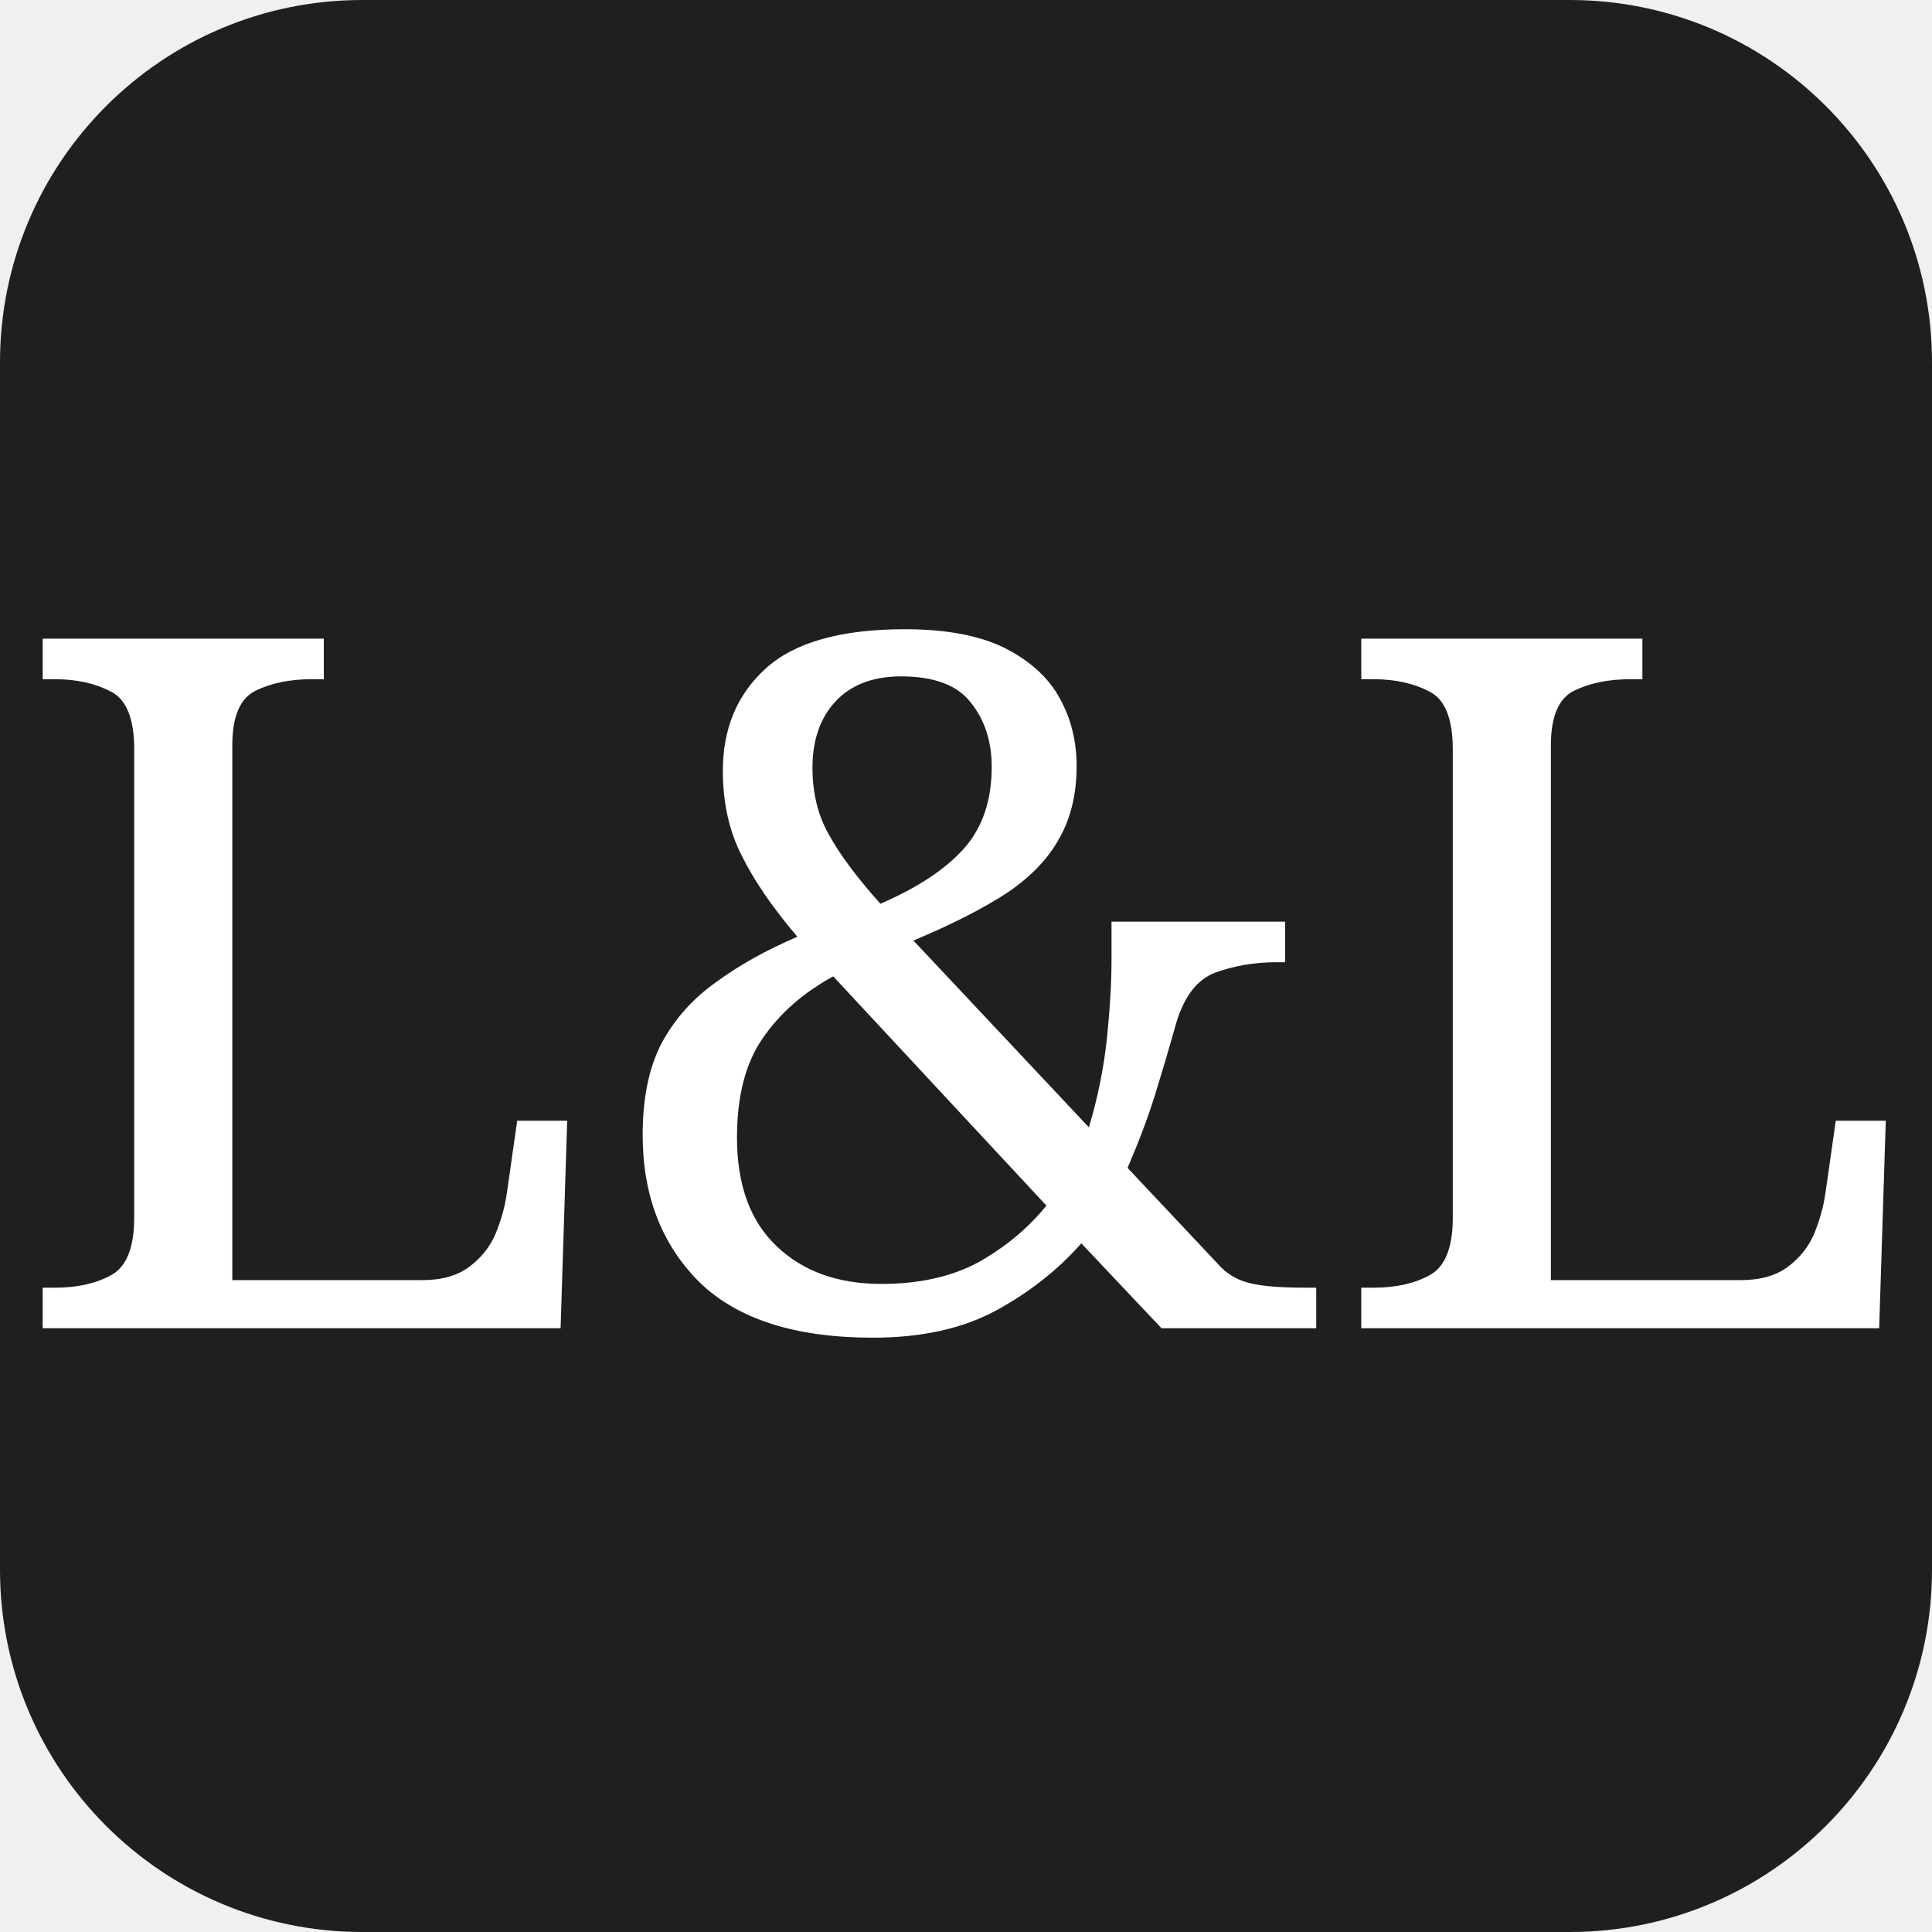
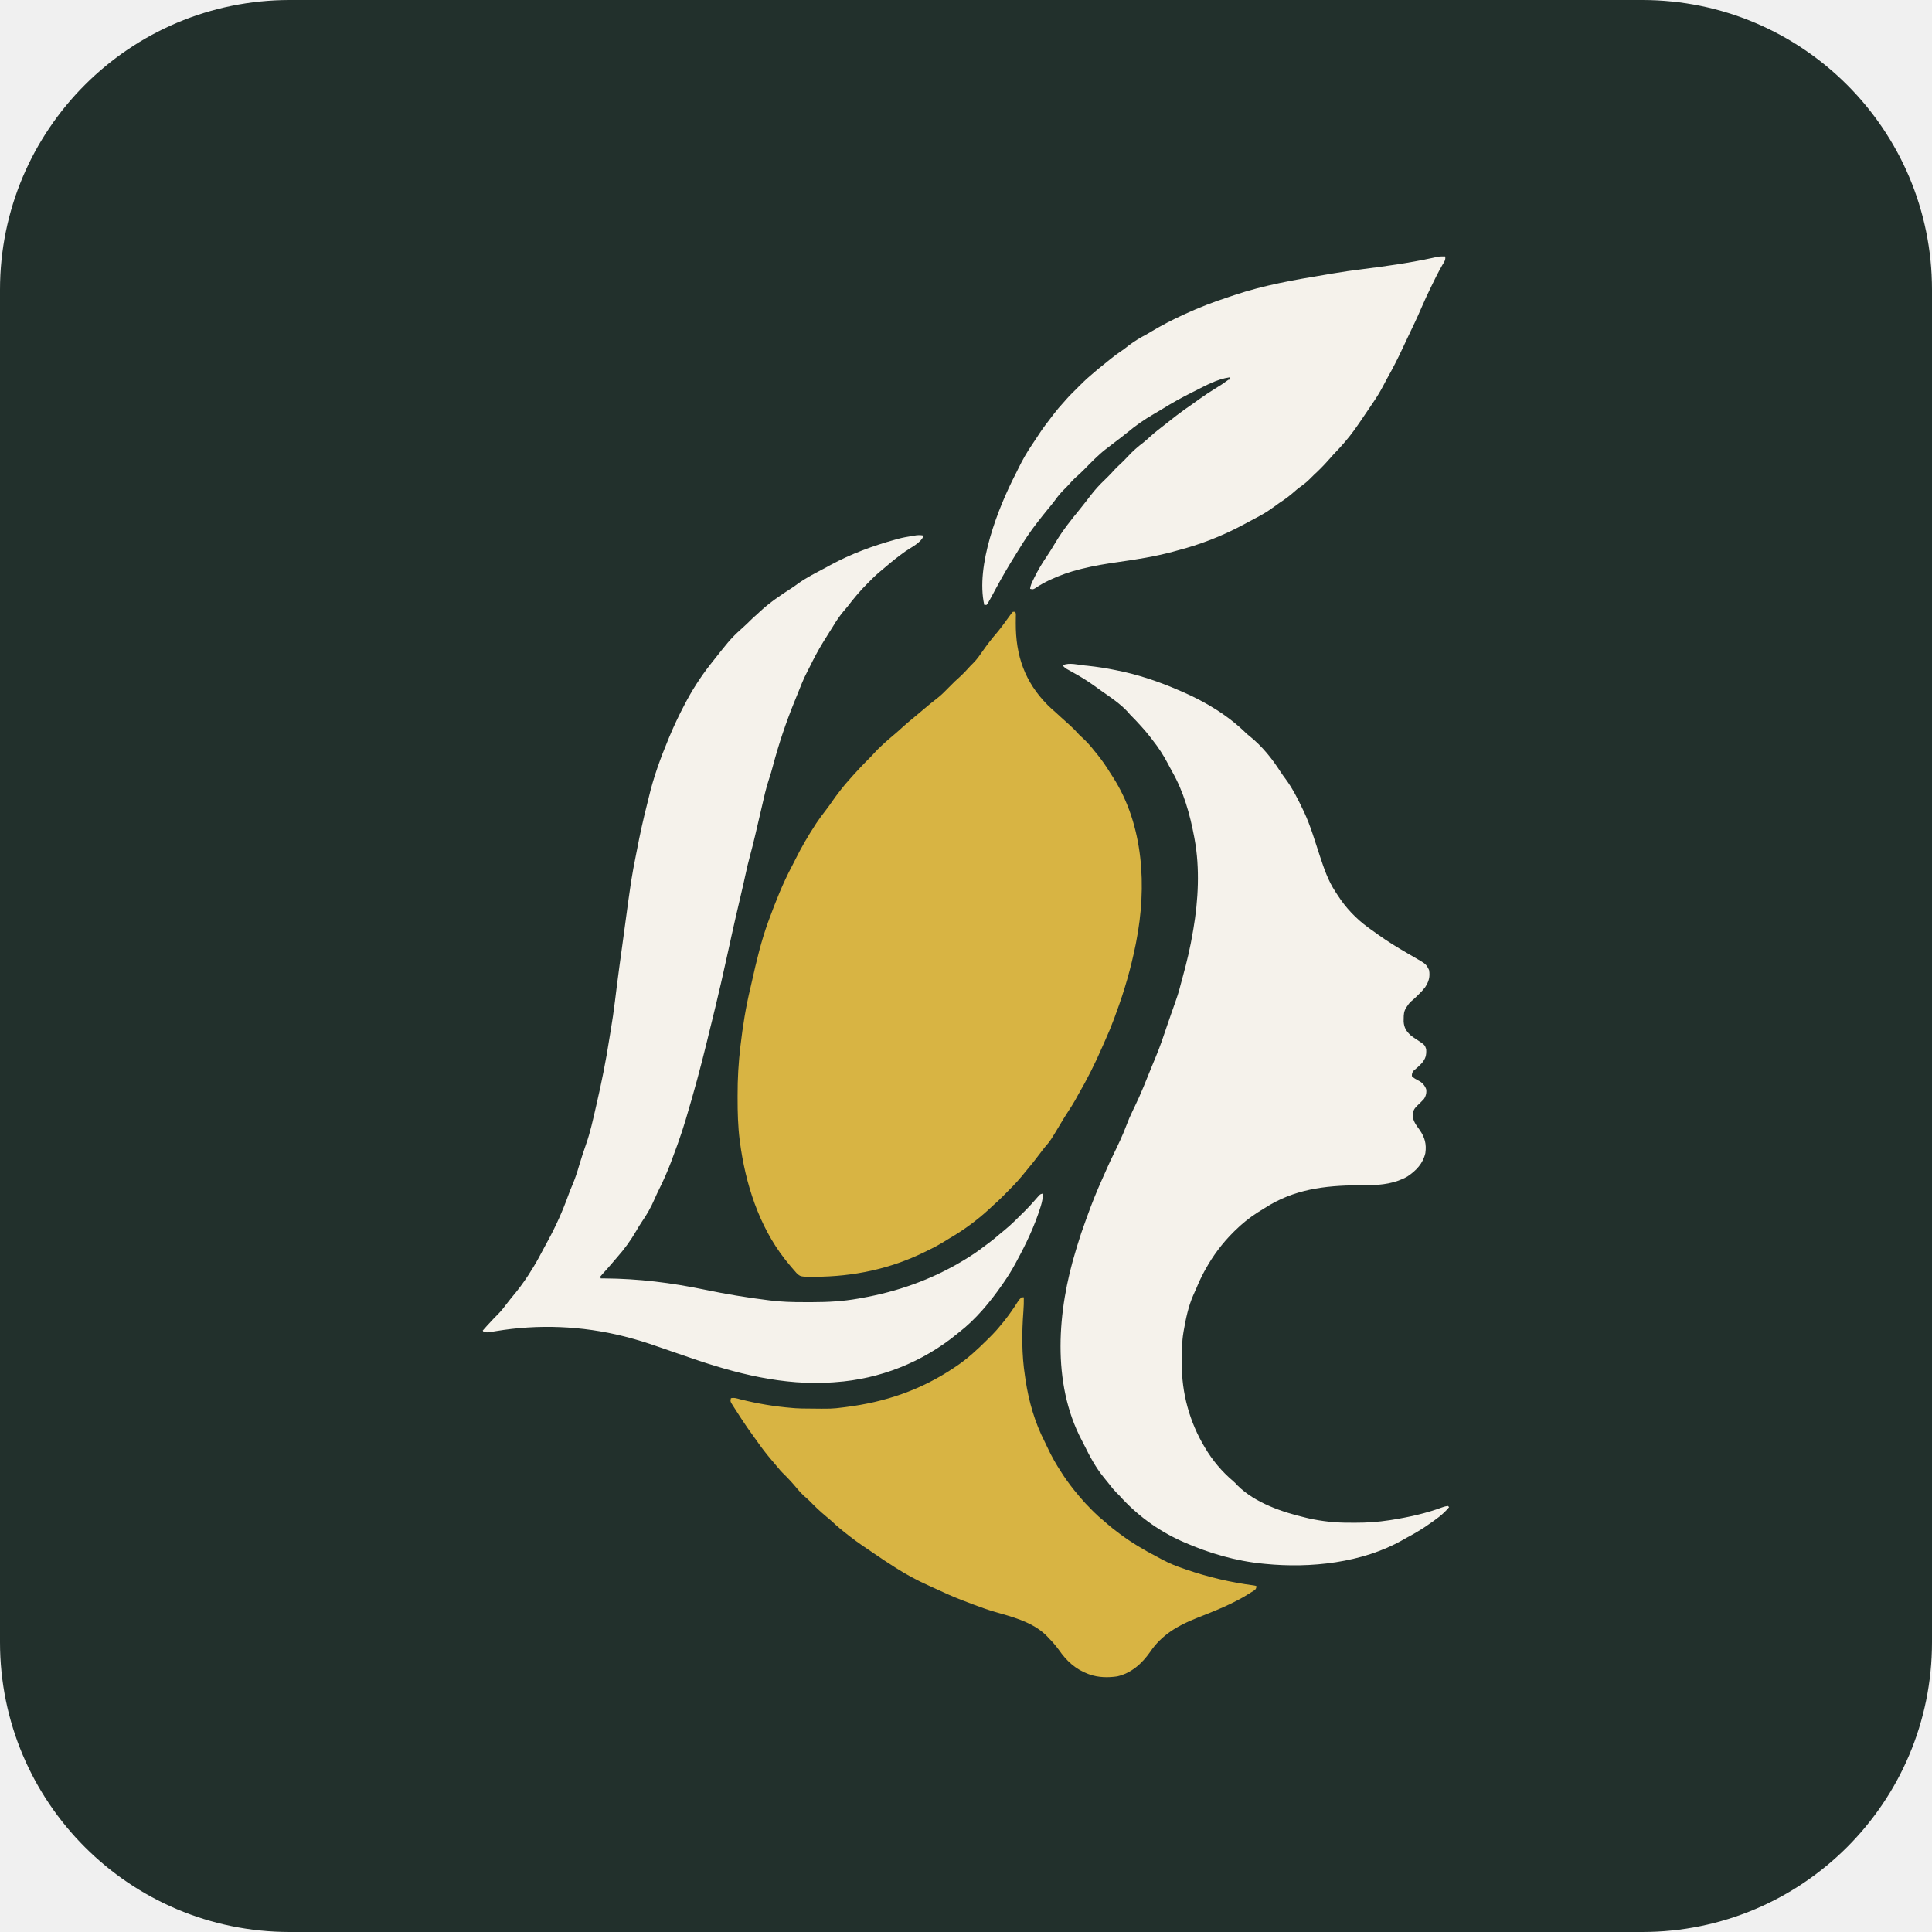
- <svg xmlns="http://www.w3.org/2000/svg" viewBox="0 0 32 32">
-   <rect width="32" height="32" rx="6" fill="#1f1f1f" />
-   <text x="16" y="22" font-family="Georgia, serif" font-size="16" fill="#ffffff" text-anchor="middle">L&amp;L</text>
+ <svg xmlns="http://www.w3.org/2000/svg" viewBox="0 0 800 800">
+   <rect width="800" height="800" rx="120" fill="#22302c" />
+   <g transform="translate(193.0 100) scale(0.9494)">
+     <path d="M238.5 161.5h1c.4.79.27 1.55.26 2.43l-.01 1.2-.01 1.3c-.06 14.16 3.9 25.63 13.9 35.74a66 66 0 0 0 3.36 3.08l2.25 2.06a273 273 0 0 0 4 3.6 47 47 0 0 1 3.98 4.03c.52.56.52.56 1.5 1.42a44 44 0 0 1 5.17 5.65l1.28 1.55a76 76 0 0 1 5.6 7.96l1.34 2.08c13.49 21.05 14.83 47.99 10.13 71.9l-.24 1.24a196 196 0 0 1-8.49 29.76l-.81 2.25a147 147 0 0 1-4.1 9.96l-1.02 2.31a199 199 0 0 1-10.84 21.48l-1.12 2.05c-.96 1.7-2 3.31-3.07 4.94q-1.67 2.54-3.2 5.15c-4.54 7.6-4.54 7.6-6.72 10.1q-1.1 1.33-2.12 2.73a152 152 0 0 1-6.37 8.01q-.88 1.04-1.73 2.12c-2.4 2.92-5.1 5.6-7.76 8.27l-.78.78a76 76 0 0 1-4.13 3.85l-1.66 1.56a99 99 0 0 1-17.12 12.62q-1.62.96-3.2 1.96a70 70 0 0 1-6.27 3.36l-1.57.77c-14.96 7.35-31.06 10.7-47.68 10.76h-.85c-5.57 0-5.57 0-7.32-1.66a117 117 0 0 1-4.33-5.12l-.76-.95c-11.3-14.46-17.18-32.98-19.55-51l-.12-.87c-.75-6.06-.92-12.1-.91-18.21v-1.22a176 176 0 0 1 1.26-21.71c.99-8.55 2.34-17.03 4.37-25.4l.7-3.06c1.93-8.61 3.98-17.28 7.01-25.58l.31-.85c2.93-7.97 6.04-15.9 10.03-23.4q.87-1.65 1.69-3.31c2.53-5.08 5.36-9.94 8.47-14.69l.44-.7a86 86 0 0 1 4.08-5.6 94 94 0 0 0 3.23-4.47q1.33-1.9 2.75-3.73l.67-.87a70 70 0 0 1 4.02-4.77q.71-.78 1.4-1.58 3.29-3.7 6.8-7.17 1.3-1.26 2.5-2.63a41 41 0 0 1 2.85-2.87l1-.94q2.25-2.05 4.59-4a114 114 0 0 0 3.74-3.3q2.3-2.09 4.71-4.04 2.01-1.65 3.98-3.34 3.38-2.92 6.9-5.63c1.67-1.33 3.13-2.86 4.62-4.37a84 84 0 0 1 5.22-4.99 53 53 0 0 0 3.38-3.5c.65-.75 1.3-1.41 2.03-2.1 1.78-1.76 3.15-3.85 4.59-5.9a93 93 0 0 1 5.72-7.32c2.03-2.42 3.88-5.02 5.73-7.59.8-1.09.8-1.09 1.3-1.59m3.75 299h1q.05 3.02-.18 6.04c-.71 9.37-.76 18.91.68 28.21l.28 1.96c1.4 9.25 4.05 18.45 8.34 26.78q.6 1.2 1.16 2.43c1.8 3.9 3.86 7.5 6.22 11.08l.7 1.1a93 93 0 0 0 6.55 8.65l.6.74a86 86 0 0 0 5.41 5.84l.77.77a51 51 0 0 0 4.37 3.91q.86.71 1.7 1.48c1.4 1.25 2.9 2.38 4.4 3.51l.85.65c5.08 3.81 10.6 7.08 16.23 9.99q1.12.58 2.2 1.19a59 59 0 0 0 9.22 3.92l1.2.43a150 150 0 0 0 29.59 6.96c.71.11.71.11 1.21.36-.25 1.25-.25 1.25-1.19 1.95l-1.31.8-.72.46c-7.16 4.53-15.24 7.66-23.1 10.76-8.07 3.19-15.17 7.37-20.09 14.7-3.6 5.11-8.18 9.23-14.38 10.66-3.97.57-8.15.52-11.96-.83l-.77-.26c-5.56-2.14-9.33-5.65-12.68-10.46a43 43 0 0 0-4.3-5.03l-.55-.6c-5.21-5.6-13.04-8.11-20.19-10.14l-1.76-.51-1.15-.33c-3-.88-5.92-1.9-8.85-3.01l-1.34-.51-3.66-1.4-.81-.3c-3.88-1.48-7.63-3.24-11.4-4.97l-2.95-1.35a110 110 0 0 1-14.37-7.77c-3.12-1.95-6.16-4-9.2-6.08l-2.23-1.52a134 134 0 0 1-11.29-8.26l-1.34-1.08a77 77 0 0 1-3.86-3.45 43 43 0 0 0-2.13-1.8 88 88 0 0 1-7.38-6.89c-.81-.8-1.68-1.53-2.54-2.28a32 32 0 0 1-3-3.24 81 81 0 0 0-6.18-6.68 25 25 0 0 1-1.85-2.08q-1.35-1.67-2.78-3.28a108 108 0 0 1-6.8-8.82l-1.33-1.84a171 171 0 0 1-5.25-7.6l-.66-1.01-1.9-2.95-.67-1.04-.63-1-.57-.9c-.38-.81-.38-.81-.13-2.06 1.47-.37 2.72.13 4.16.5a137 137 0 0 0 22.59 3.75l1.48.12a87 87 0 0 0 5.2.14c10.58.12 10.58.12 15.57-.51l.96-.12c17.3-2.18 32.76-7.39 47.29-17.13l1.14-.76c4.97-3.37 9.18-7.27 13.42-11.5l1.06-1.05a63 63 0 0 0 5.13-5.69l1.08-1.28a97 97 0 0 0 6.13-8.7c.54-.77.54-.77 1.54-1.77" fill="#d8b443" />
+     <path d="M427 6.5c.38 1.52-.5 2.52-1.24 3.81l-.91 1.65-.45.81c-.85 1.55-1.62 3.14-2.4 4.73l-.84 1.7a193 193 0 0 0-4.47 9.66c-1.82 4.28-3.84 8.46-5.85 12.65l-2.2 4.68A188 188 0 0 1 401.56 60q-.92 1.66-1.77 3.35a71 71 0 0 1-4.03 6.64l-.62.93A468 468 0 0 1 390 78.5l-.75 1.09a88 88 0 0 1-8 10.16l-1.9 2.03-.94.99q-1.35 1.48-2.66 2.98a83 83 0 0 1-6 6.06q-1.01.94-1.95 1.94c-1.33 1.35-2.83 2.43-4.36 3.55q-1.1.8-2.11 1.73a52 52 0 0 1-6.49 4.9q-1.55 1.06-3.06 2.2a50 50 0 0 1-5.78 3.62l-1.5.81a345 345 0 0 1-6.4 3.42 129 129 0 0 1-27.85 10.77l-2.06.57c-7.64 2.05-15.47 3.31-23.3 4.41-5.54.78-10.99 1.67-16.42 3.03l-.74.19a71 71 0 0 0-12.75 4.49l-.82.38a46 46 0 0 0-6.03 3.46c-.88.47-.88.47-2.13.22.13-1.54.82-2.84 1.49-4.2l.37-.78a72 72 0 0 1 5.14-8.79q2.2-3.27 4.2-6.68c3.05-5.12 6.77-9.74 10.53-14.35q2.45-3.03 4.8-6.14a59 59 0 0 1 6.08-6.67l1.25-1.24a48 48 0 0 0 2.72-2.87c.78-.87 1.56-1.62 2.42-2.4a59 59 0 0 0 3.67-3.68c2.11-2.27 4.3-4.2 6.77-6.06q1.5-1.21 2.9-2.53c2.19-2 4.58-3.78 6.91-5.61l.85-.67 2.65-2.08 1-.78q3.35-2.58 6.86-4.94 1.54-1.06 3.04-2.19a120 120 0 0 1 7.36-4.88l1.25-.79 1.16-.72q1.12-.72 2.19-1.54c.89-.66.89-.66 1.39-.66v-1c-5.49.77-10.36 3.55-15.25 6l-.98.49q-6.89 3.43-13.41 7.49-1.76 1.06-3.53 2.09a82 82 0 0 0-11.51 8.05c-1.73 1.43-3.53 2.77-5.32 4.13l-3.25 2.5-.87.66c-3.4 2.67-6.36 5.78-9.39 8.85a57 57 0 0 1-3.74 3.49c-.98.95-1.92 1.9-2.81 2.94-.76.86-1.54 1.64-2.36 2.44a37 37 0 0 0-3.8 4.57c-1.09 1.47-2.26 2.86-3.43 4.27q-1.84 2.23-3.6 4.53l-.6.76c-3 3.84-5.69 7.86-8.21 12.02l-1.41 2.28a249 249 0 0 0-8.48 14.58c-2.1 3.94-2.1 3.94-3.1 5.67l-.5.87-.45.57h-1c-3.85-17.04 6-42.24 13.64-57.04q.71-1.4 1.39-2.8a80 80 0 0 1 5.72-9.91l1.22-1.83.64-.96 1.21-1.85c1.7-2.6 3.56-5.05 5.46-7.5l1.25-1.63a64 64 0 0 1 3.85-4.56q.68-.75 1.34-1.52c1.46-1.68 3.07-3.22 4.64-4.79l.97-.98c1.52-1.51 3.03-3 4.67-4.38l.9-.78q2.66-2.34 5.45-4.52 1.45-1.14 2.87-2.33a66 66 0 0 1 5.02-3.67 56 56 0 0 0 3.02-2.3 54 54 0 0 1 7.34-4.54q1.27-.72 2.51-1.48A138 138 0 0 1 312.75 32l.92-.43a169 169 0 0 1 18.61-7.25q1.4-.45 2.79-.94c12.78-4.31 26.09-6.64 39.37-8.83l3.64-.62q6.42-1.08 12.88-1.87c10.17-1.28 20.3-2.68 30.33-4.86l1.28-.28 1.12-.25c1.12-.18 2.18-.2 3.31-.17M199.5 128.25c-.75 2.98-5.59 5.25-7.95 6.92q-4.49 3.19-8.64 6.8-.75.65-1.51 1.26a62 62 0 0 0-5.46 5.03l-.86.86a75 75 0 0 0-4.08 4.38l-.69.8q-2.03 2.38-3.93 4.9a56 56 0 0 1-1.99 2.36 48 48 0 0 0-4.14 5.94l-.91 1.45-2.4 3.84-1.2 1.93c-2.23 3.58-4.15 7.3-6.01 11.07q-.45.92-.93 1.82c-1.71 3.25-3.02 6.68-4.38 10.1l-1.22 3a234 234 0 0 0-9.44 28.23 76 76 0 0 1-1.48 5c-1.48 4.34-2.43 8.8-3.45 13.26q-1.05 4.65-2.17 9.3l-.65 2.78q-1.01 4.31-2.17 8.6a151 151 0 0 0-1.98 8.22l-.66 2.98q-.07.39-.17.78a354 354 0 0 1-1.87 8.08 1093 1093 0 0 0-3.58 15.68l-.18.86-1.89 8.54a945 945 0 0 1-4.76 20.73l-.23.94-1.25 5.14-.77 3.1-.19.77-1.28 5.28a657 657 0 0 1-8.97 33.07l-.23.79Q94.3 387.97 92.5 393l-.35.98a598 598 0 0 1-2.4 6.52l-.33.9a129 129 0 0 1-5.3 12.09 90 90 0 0 0-1.95 4.2 55 55 0 0 1-5.49 9.82c-.93 1.35-1.74 2.76-2.57 4.18a70 70 0 0 1-8.05 11.13q-1.13 1.3-2.25 2.63-1.23 1.47-2.5 2.88l-.54.6-1.06 1.14q-.63.7-1.21 1.43l.25.75h1.44c15.15.1 29.2 1.87 44 4.93a337 337 0 0 0 27.56 4.57l.78.1c4.97.63 9.9.77 14.91.75h3.78c6.65 0 13.21-.37 19.77-1.54l1.12-.2c15.97-2.81 30.74-8 44.64-16.36l.71-.43a86 86 0 0 0 8.54-5.82l2.03-1.5a81 81 0 0 0 4.66-3.8q1.06-.91 2.16-1.78c2.98-2.43 5.69-5.19 8.41-7.9l.75-.74q1.94-1.94 3.74-4.03l1.42-1.61.7-.78c.63-.61.63-.61 1.63-.86.1 1.86-.25 3.47-.78 5.24l-.27.87c-2.5 8-6.2 15.79-10.2 23.14l-.66 1.24a85 85 0 0 1-5.09 8.26l-.76 1.1c-5.23 7.51-11.46 15.03-18.74 20.65l-.84.69A94 94 0 0 1 161 497.5l-1.02.08c-21.57 1.54-42.48-3.86-62.66-10.87l-7.82-2.68-6.08-2.1a158 158 0 0 0-13.67-4.18l-.88-.23a137 137 0 0 0-56.01-2.26l-1.14.19-1.01.18c-1 .13-1.95.2-2.96.12l-.5-.75a130 130 0 0 1 3.74-4.12l1-1.07q1.01-1.06 2.05-2.09c.84-.84 1.57-1.69 2.29-2.62l.7-.92.72-.93a138 138 0 0 1 3.99-4.95 91 91 0 0 0 7.01-10.05l.54-.86c1.62-2.62 3.04-5.34 4.49-8.06q.91-1.74 1.87-3.46a141 141 0 0 0 8.96-19.98q.87-2.4 1.89-4.71a75 75 0 0 0 2.76-8.04c.98-3.2 1.97-6.38 3.1-9.53 1.8-5.1 2.93-10.36 4.14-15.61l.31-1.35c2.25-9.68 4.2-19.36 5.71-29.2l.52-3.16q1.1-6.48 1.89-13l.72-5.8.15-1.2c.72-5.74 1.52-11.47 2.31-17.2l.83-6.12c3.13-23.22 3.13-23.22 5.31-34.22l.3-1.5A329 329 0 0 1 79 245.2l.66-2.67c2.04-8.77 5.14-17.23 8.59-25.53l.43-1.04a167 167 0 0 1 6.46-13.7 112 112 0 0 1 11.36-17.76l.75-.95q1.98-2.55 4-5.05l.52-.64 2.42-2.96a54 54 0 0 1 5.56-5.65c3.08-2.82 3.08-2.82 4.33-4.08.94-.94 1.92-1.8 2.92-2.67l1.36-1.28c4.14-3.8 8.9-7.05 13.64-10.07q1.37-.9 2.69-1.89c3.84-2.77 8.19-4.9 12.36-7.13l1.87-1.03c8.86-4.82 18.62-8.43 28.33-11.1l1.12-.32c2.07-.56 4.16-.92 6.27-1.26l.85-.14a10 10 0 0 1 4.01-.03m70.3 56.67 1.33.13a129 129 0 0 1 12.04 1.87c9.8 1.87 19.2 5.1 28.33 9.08l.73.31c10.27 4.44 20.33 10.5 28.27 18.44l1.25 1.01c5.52 4.46 9.77 9.74 13.56 15.69a60 60 0 0 0 2.1 2.95c3.13 4.23 5.47 8.97 7.72 13.7l.38.78c2.86 6.14 4.75 12.79 6.88 19.2 1.84 5.52 3.6 10.8 6.86 15.67l.86 1.32a52 52 0 0 0 13.4 14.18l.89.65 1.72 1.22 1.84 1.32c3.98 2.86 8.15 5.41 12.39 7.87l.75.44 2.82 1.63c4.79 2.77 4.79 2.77 6.08 5.37.53 2.92-.13 5.1-1.73 7.53a25 25 0 0 1-2.92 3.2l-.63.63c-.77.75-1.53 1.49-2.37 2.15a9 9 0 0 0-1.77 2.08l-.58.83c-.97 1.61-1.07 2.9-1.07 4.78l-.02 1.29c.2 2.68 1.18 4.23 3.1 6q1.2.94 2.5 1.76c3.62 2.38 3.62 2.38 4.24 4.25.15 2.67-.24 4.16-2.01 6.22a33 33 0 0 1-3.44 3.15c-.7.8-.78 1.33-.8 2.38.82.92 1.8 1.4 2.88 1.97a6.6 6.6 0 0 1 3.37 3.78 5.8 5.8 0 0 1-1 4.25q-1.31 1.42-2.75 2.75c-1.4 1.37-2.03 2.3-2.14 4.3.08 2.61 1.6 4.4 3.05 6.46 2.23 3.2 3.03 6.16 2.48 10.06-1.02 4.55-4.04 7.7-7.81 10.21-5.2 2.99-11.21 3.78-17.13 3.8l-1.06.02-3.31.02c-14.62.11-28.1 1.77-40.66 9.88q-1.59 1.01-3.2 1.98a60 60 0 0 0-9.97 8.02l-.61.6a71 71 0 0 0-12.14 16.15l-.57 1.02a76 76 0 0 0-3.4 7.22 100 100 0 0 1-1.43 3.21c-2.11 4.84-3.19 10.12-4.1 15.3l-.13.77c-.7 4.14-.7 8.33-.71 12.52v.83a70 70 0 0 0 10.09 36.93 57 57 0 0 0 12.3 14.6c.95.85.95.85 1.88 1.87 7.62 7.63 19.58 11.68 29.8 14.07l1.35.32a79 79 0 0 0 17.76 1.88l2.6.01c4.95.02 9.81-.33 14.7-1.08l1.04-.16c7.56-1.21 15.03-2.84 22.2-5.52a9 9 0 0 1 2.37-.54l.5.5c-2.57 3.17-5.9 5.46-9.25 7.75l-.88.62a94 94 0 0 1-8.4 4.98l-1.76 1c-17.58 9.98-40.2 12.37-59.96 10.4l-.82-.08c-11.94-1.14-23.73-4.59-34.68-9.42-.2-.1-.2-.1-1.25-.55a81 81 0 0 1-27-19.95l-1.06-1.03a36 36 0 0 1-3.2-3.77q-1.16-1.5-2.38-2.94c-3.5-4.3-6.07-9.1-8.51-14.07l-1.1-2.14c-13.2-25.04-10.57-56.75-2.53-82.88l.65-2.16q1.58-5.29 3.5-10.45l.95-2.61a218 218 0 0 1 6.23-15.47l.76-1.7.36-.8 1.32-2.98q1.24-2.8 2.59-5.53c2.03-4.19 4.03-8.35 5.66-12.7q1.21-3.28 2.75-6.41l.38-.8.39-.78c2.85-5.83 5.2-11.9 7.63-17.9q.81-2.03 1.67-4.04c1.88-4.47 3.41-9.06 4.95-13.66l1.75-5.06c3.1-8.75 3.1-8.75 4.24-13.14l.81-3c1.8-6.53 3.35-13.04 4.44-19.73l.2-1.12c2.15-12.58 2.87-26.52.55-39.13l-.2-1.1c-1.82-9.79-4.62-19.73-9.59-28.41a84 84 0 0 1-1.81-3.38 65 65 0 0 0-6.9-10.61l-1.39-1.8a70 70 0 0 0-3.6-4.2l-.69-.75a83 83 0 0 0-3.13-3.31c-.94-.94-.94-.94-1.73-1.9-3.32-3.64-7.6-6.47-11.62-9.28l-3.43-2.47a89 89 0 0 0-8.9-5.54l-2.8-1.57c-.7-.43-.7-.43-1.46-1.18v-.5c2.38-1.19 6.75-.1 9.3.17" fill="#f5f2eb" />
+   </g>
</svg>
